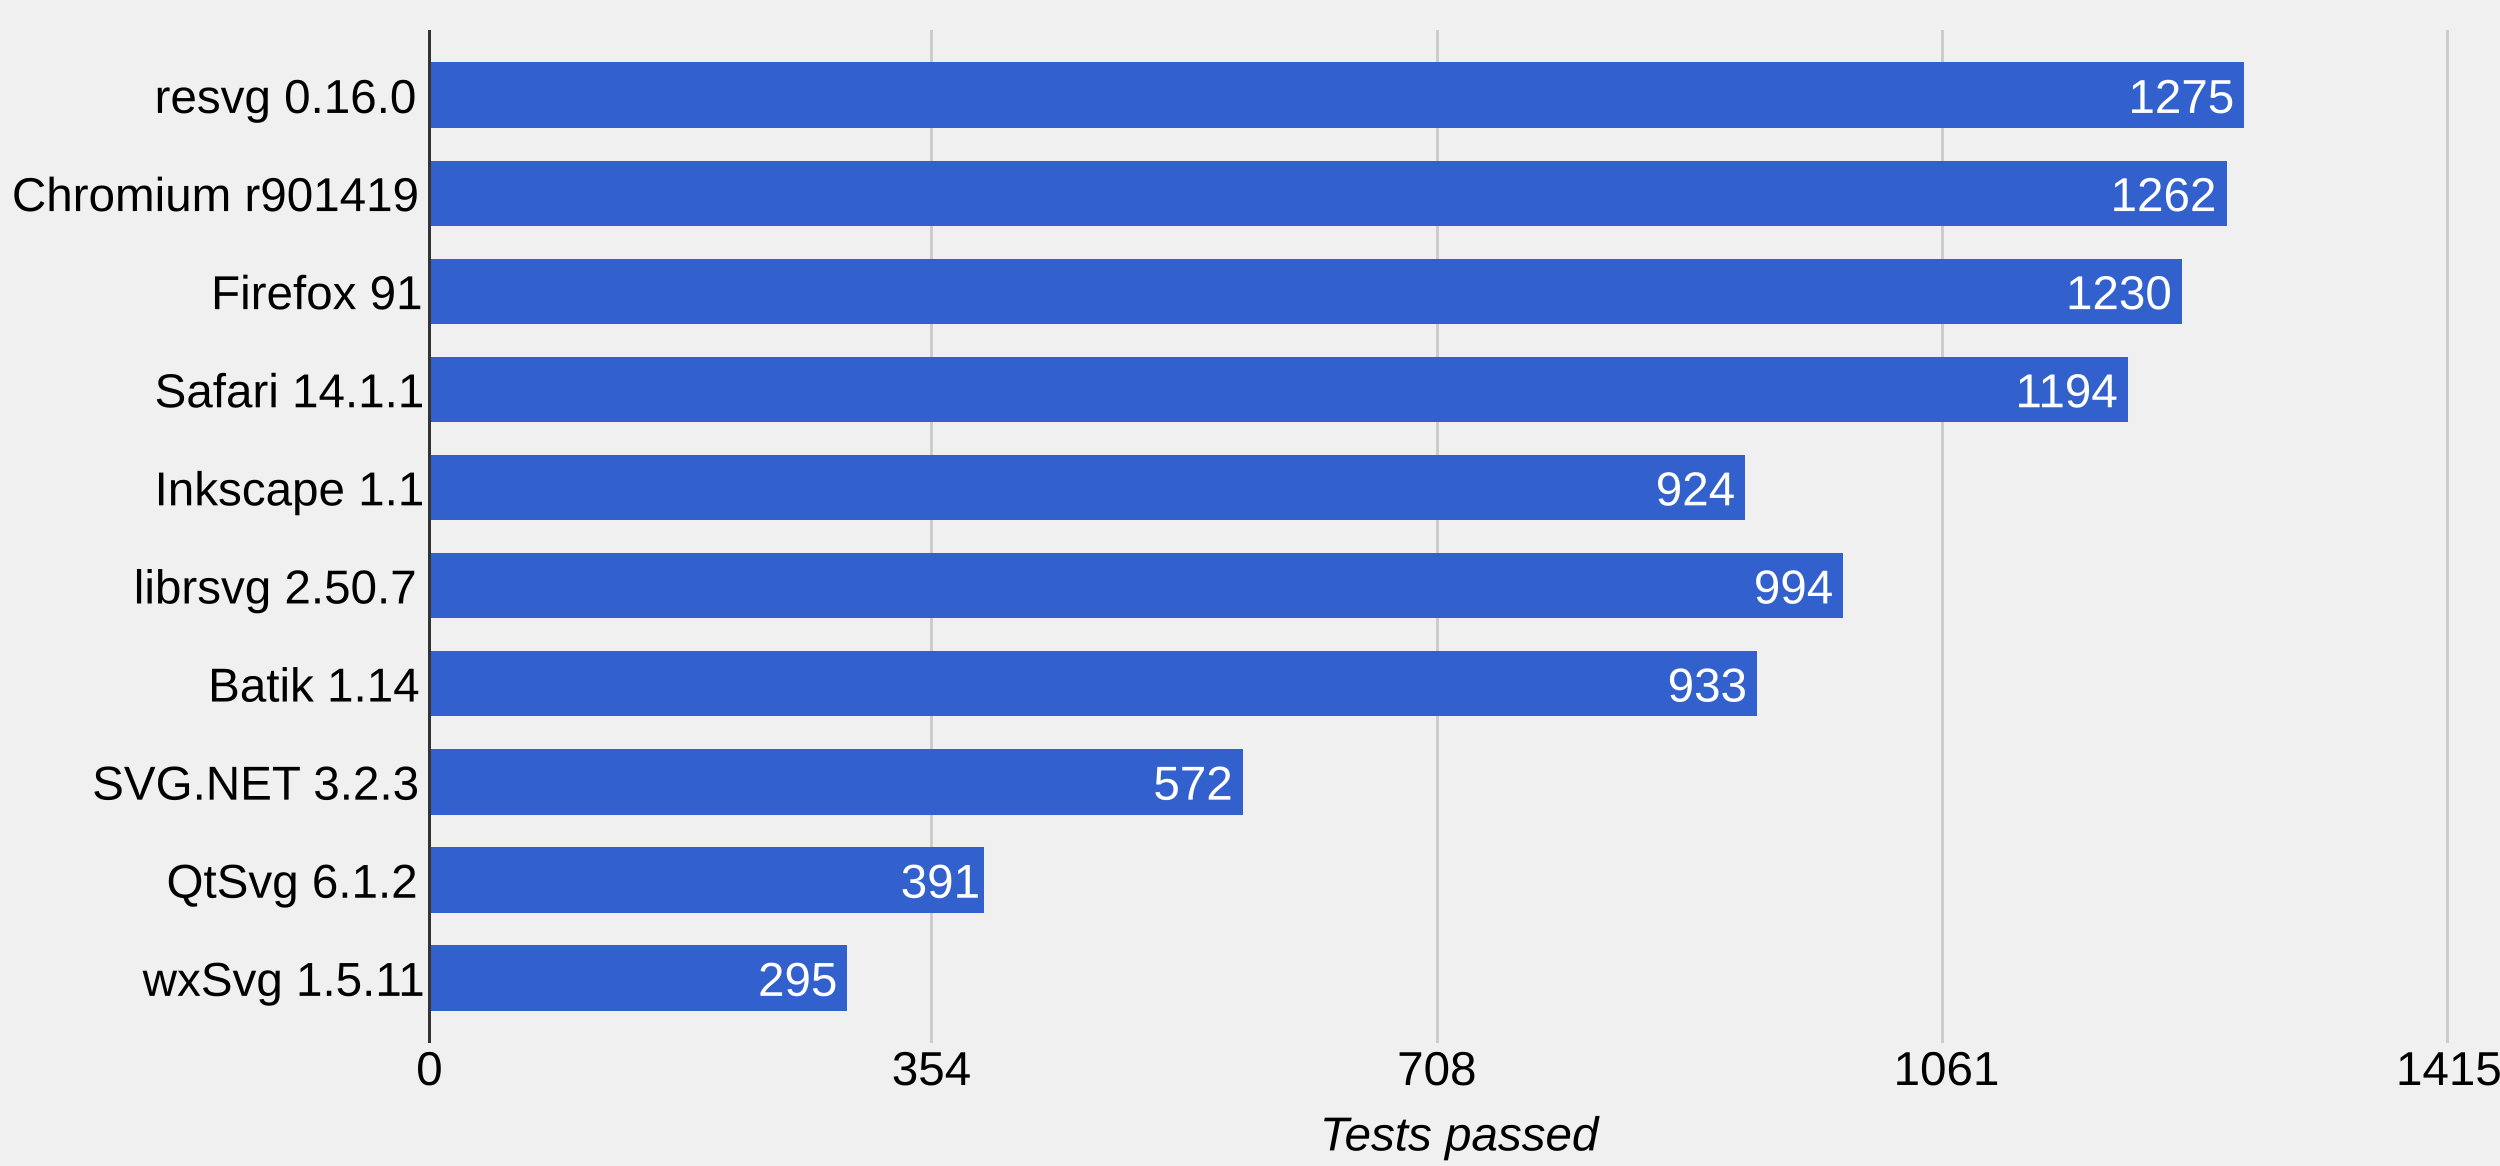
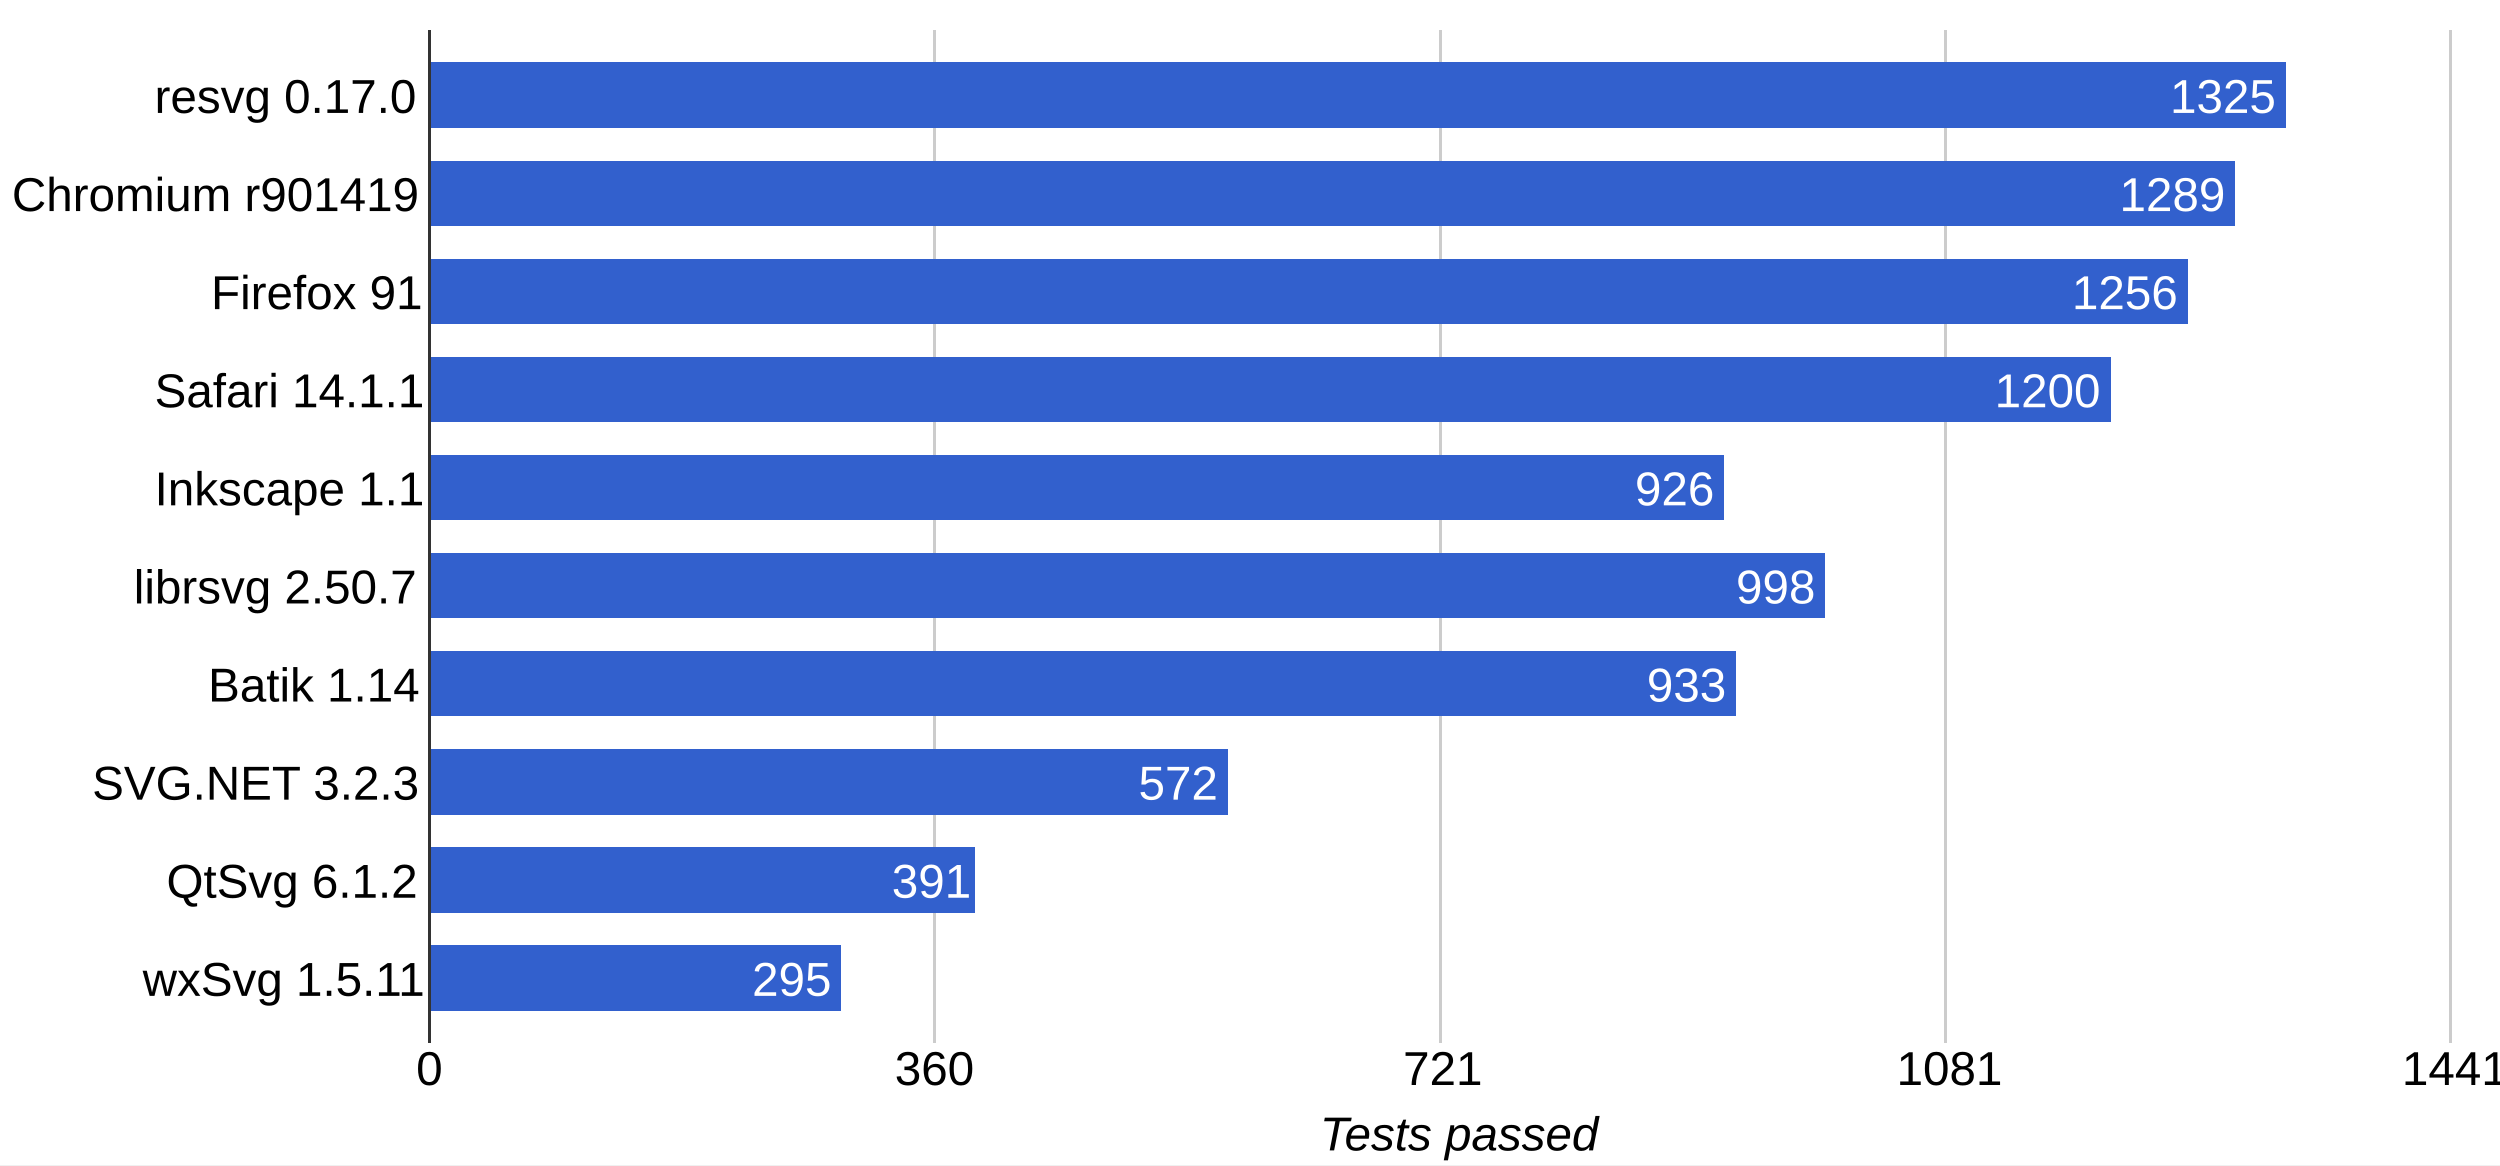
<svg xmlns="http://www.w3.org/2000/svg" height="392" shape-rendering="crispEdges" width="841">
-   <text font-family="Arial" font-size="16" x="52" y="38">resvg 0.16.0</text>
+   <rect width="841" height="392" fill="white" />
+   <text font-family="Arial" font-size="16" x="52" y="38">resvg 0.17.0</text>
  <text font-family="Arial" font-size="16" x="4" y="71">Chromium r901419</text>
  <text font-family="Arial" font-size="16" x="71" y="104">Firefox 91</text>
  <text font-family="Arial" font-size="16" x="52" y="137">Safari 14.1.1</text>
  <text font-family="Arial" font-size="16" x="52" y="170">Inkscape 1.1</text>
  <text font-family="Arial" font-size="16" x="45" y="203">librsvg 2.50.7</text>
  <text font-family="Arial" font-size="16" x="70" y="236">Batik 1.14</text>
  <text font-family="Arial" font-size="16" x="31" y="269">SVG.NET 3.2.3</text>
  <text font-family="Arial" font-size="16" x="56" y="302">QtSvg 6.1.2</text>
  <text font-family="Arial" font-size="16" x="48" y="335">wxSvg 1.5.11</text>
  <rect fill="#ccc" height="341" width="1" x="144" y="10" />
  <text fill="#000" font-family="Arial" font-size="16" x="140" y="365">0</text>
-   <rect fill="#ccc" height="341" width="1" x="313" y="10" />
-   <text fill="#000" font-family="Arial" font-size="16" x="300" y="365">354</text>
-   <rect fill="#ccc" height="341" width="1" x="483" y="10" />
-   <text fill="#000" font-family="Arial" font-size="16" x="470" y="365">708</text>
-   <rect fill="#ccc" height="341" width="1" x="653" y="10" />
-   <text fill="#000" font-family="Arial" font-size="16" x="637" y="365">1061</text>
-   <rect fill="#ccc" height="341" width="1" x="823" y="10" />
-   <text fill="#000" font-family="Arial" font-size="16" x="806" y="365">1415</text>
-   <rect fill="#3260cd" height="22" width="611" x="144" y="21" />
-   <text fill="#fff" font-family="Arial" font-size="16" x="716" y="38">1275</text>
-   <rect fill="#3260cd" height="22" width="605" x="144" y="54" />
-   <text fill="#fff" font-family="Arial" font-size="16" x="710" y="71">1262</text>
-   <rect fill="#3260cd" height="22" width="590" x="144" y="87" />
-   <text fill="#fff" font-family="Arial" font-size="16" x="695" y="104">1230</text>
-   <rect fill="#3260cd" height="22" width="572" x="144" y="120" />
-   <text fill="#fff" font-family="Arial" font-size="16" x="678" y="137">1194</text>
-   <rect fill="#3260cd" height="22" width="443" x="144" y="153" />
-   <text fill="#fff" font-family="Arial" font-size="16" x="557" y="170">924</text>
-   <rect fill="#3260cd" height="22" width="476" x="144" y="186" />
-   <text fill="#fff" font-family="Arial" font-size="16" x="590" y="203">994</text>
-   <rect fill="#3260cd" height="22" width="447" x="144" y="219" />
-   <text fill="#fff" font-family="Arial" font-size="16" x="561" y="236">933</text>
-   <rect fill="#3260cd" height="22" width="274" x="144" y="252" />
-   <text fill="#fff" font-family="Arial" font-size="16" x="388" y="269">572</text>
-   <rect fill="#3260cd" height="22" width="187" x="144" y="285" />
-   <text fill="#fff" font-family="Arial" font-size="16" x="303" y="302">391</text>
-   <rect fill="#3260cd" height="22" width="141" x="144" y="318" />
-   <text fill="#fff" font-family="Arial" font-size="16" x="255" y="335">295</text>
+   <rect fill="#ccc" height="341" width="1" x="314" y="10" />
+   <text fill="#000" font-family="Arial" font-size="16" x="301" y="365">360</text>
+   <rect fill="#ccc" height="341" width="1" x="484" y="10" />
+   <text fill="#000" font-family="Arial" font-size="16" x="472" y="365">721</text>
+   <rect fill="#ccc" height="341" width="1" x="654" y="10" />
+   <text fill="#000" font-family="Arial" font-size="16" x="638" y="365">1081</text>
+   <rect fill="#ccc" height="341" width="1" x="824" y="10" />
+   <text fill="#000" font-family="Arial" font-size="16" x="808" y="365">1441</text>
+   <rect fill="#3260cd" height="22" width="625" x="144" y="21" />
+   <text fill="#fff" font-family="Arial" font-size="16" x="730" y="38">1325</text>
+   <rect fill="#3260cd" height="22" width="608" x="144" y="54" />
+   <text fill="#fff" font-family="Arial" font-size="16" x="713" y="71">1289</text>
+   <rect fill="#3260cd" height="22" width="592" x="144" y="87" />
+   <text fill="#fff" font-family="Arial" font-size="16" x="697" y="104">1256</text>
+   <rect fill="#3260cd" height="22" width="566" x="144" y="120" />
+   <text fill="#fff" font-family="Arial" font-size="16" x="671" y="137">1200</text>
+   <rect fill="#3260cd" height="22" width="436" x="144" y="153" />
+   <text fill="#fff" font-family="Arial" font-size="16" x="550" y="170">926</text>
+   <rect fill="#3260cd" height="22" width="470" x="144" y="186" />
+   <text fill="#fff" font-family="Arial" font-size="16" x="584" y="203">998</text>
+   <rect fill="#3260cd" height="22" width="440" x="144" y="219" />
+   <text fill="#fff" font-family="Arial" font-size="16" x="554" y="236">933</text>
+   <rect fill="#3260cd" height="22" width="269" x="144" y="252" />
+   <text fill="#fff" font-family="Arial" font-size="16" x="383" y="269">572</text>
+   <rect fill="#3260cd" height="22" width="184" x="144" y="285" />
+   <text fill="#fff" font-family="Arial" font-size="16" x="300" y="302">391</text>
+   <rect fill="#3260cd" height="22" width="139" x="144" y="318" />
+   <text fill="#fff" font-family="Arial" font-size="16" x="253" y="335">295</text>
  <rect fill="#333" height="341" width="1" x="144" y="10" />
  <text font-family="Arial" font-size="16" font-style="italic" x="444" y="387">Tests passed</text>
</svg>
